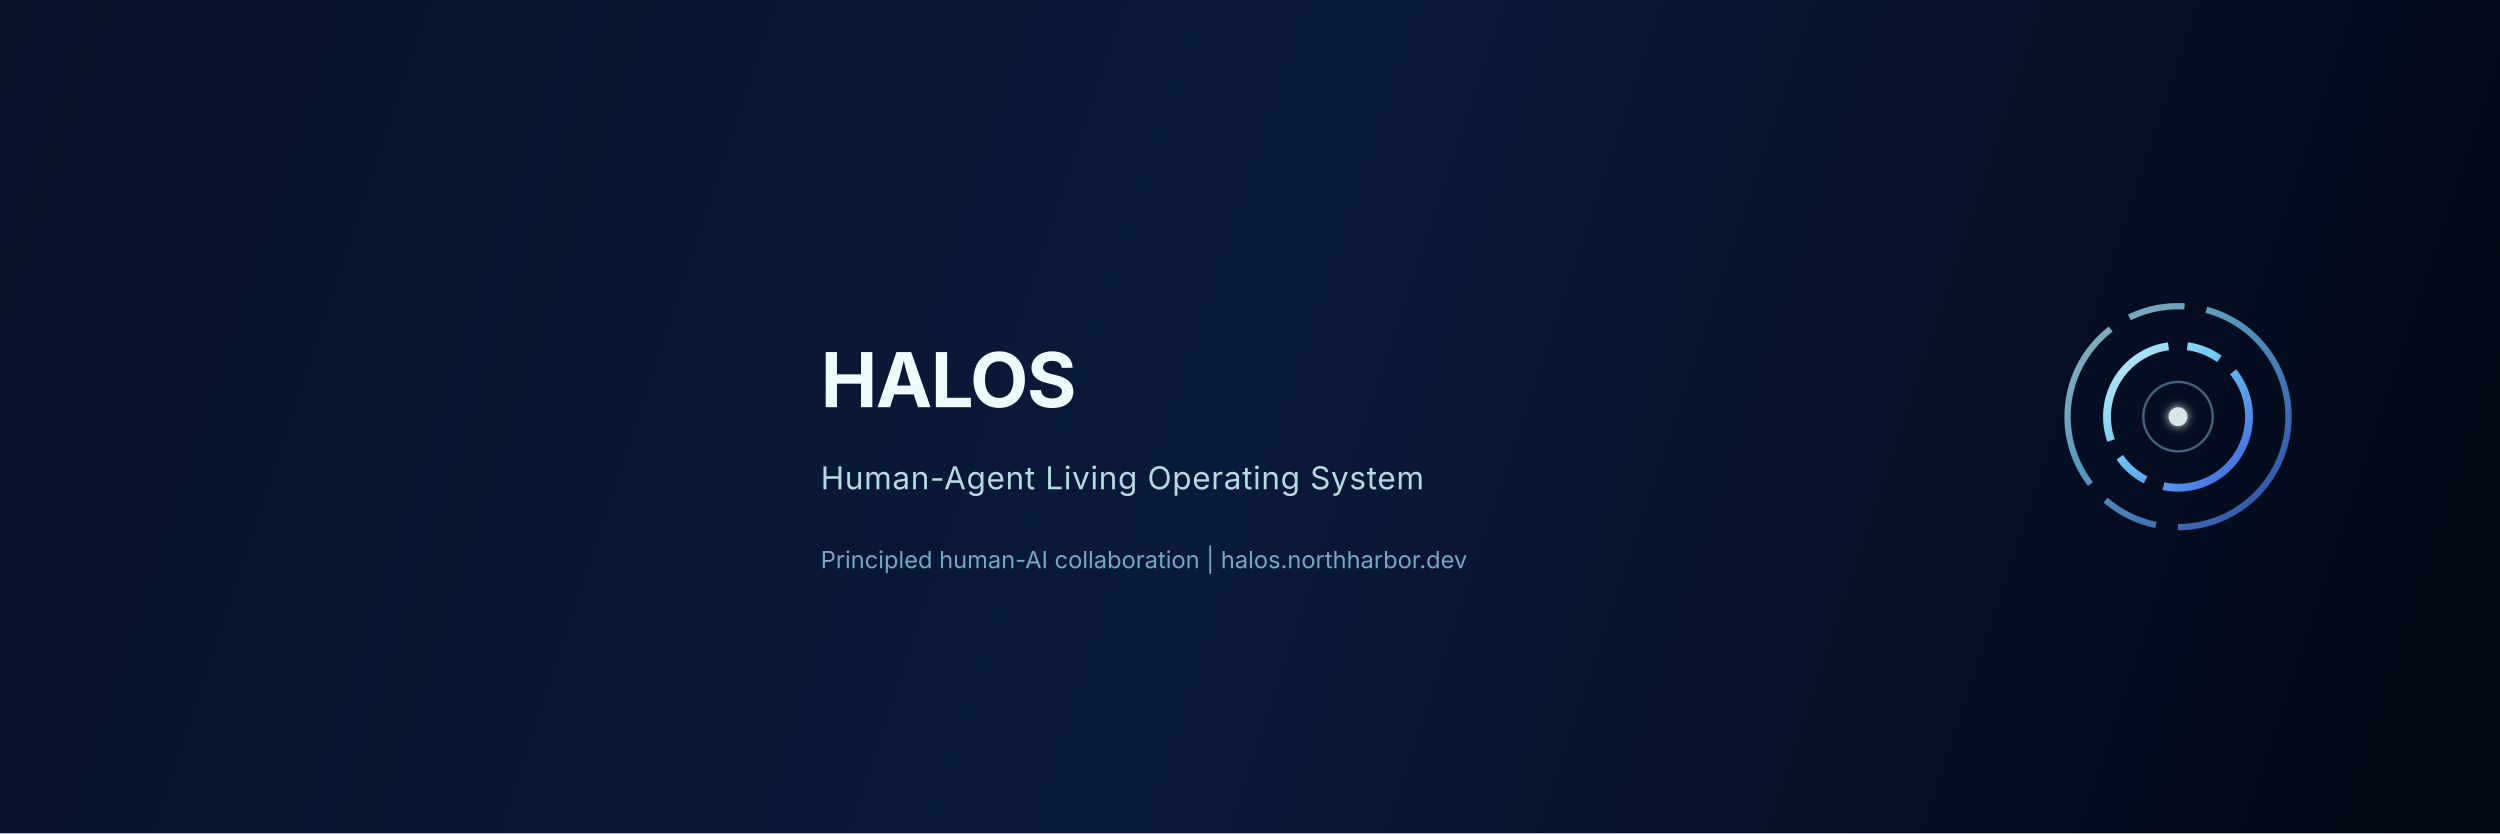
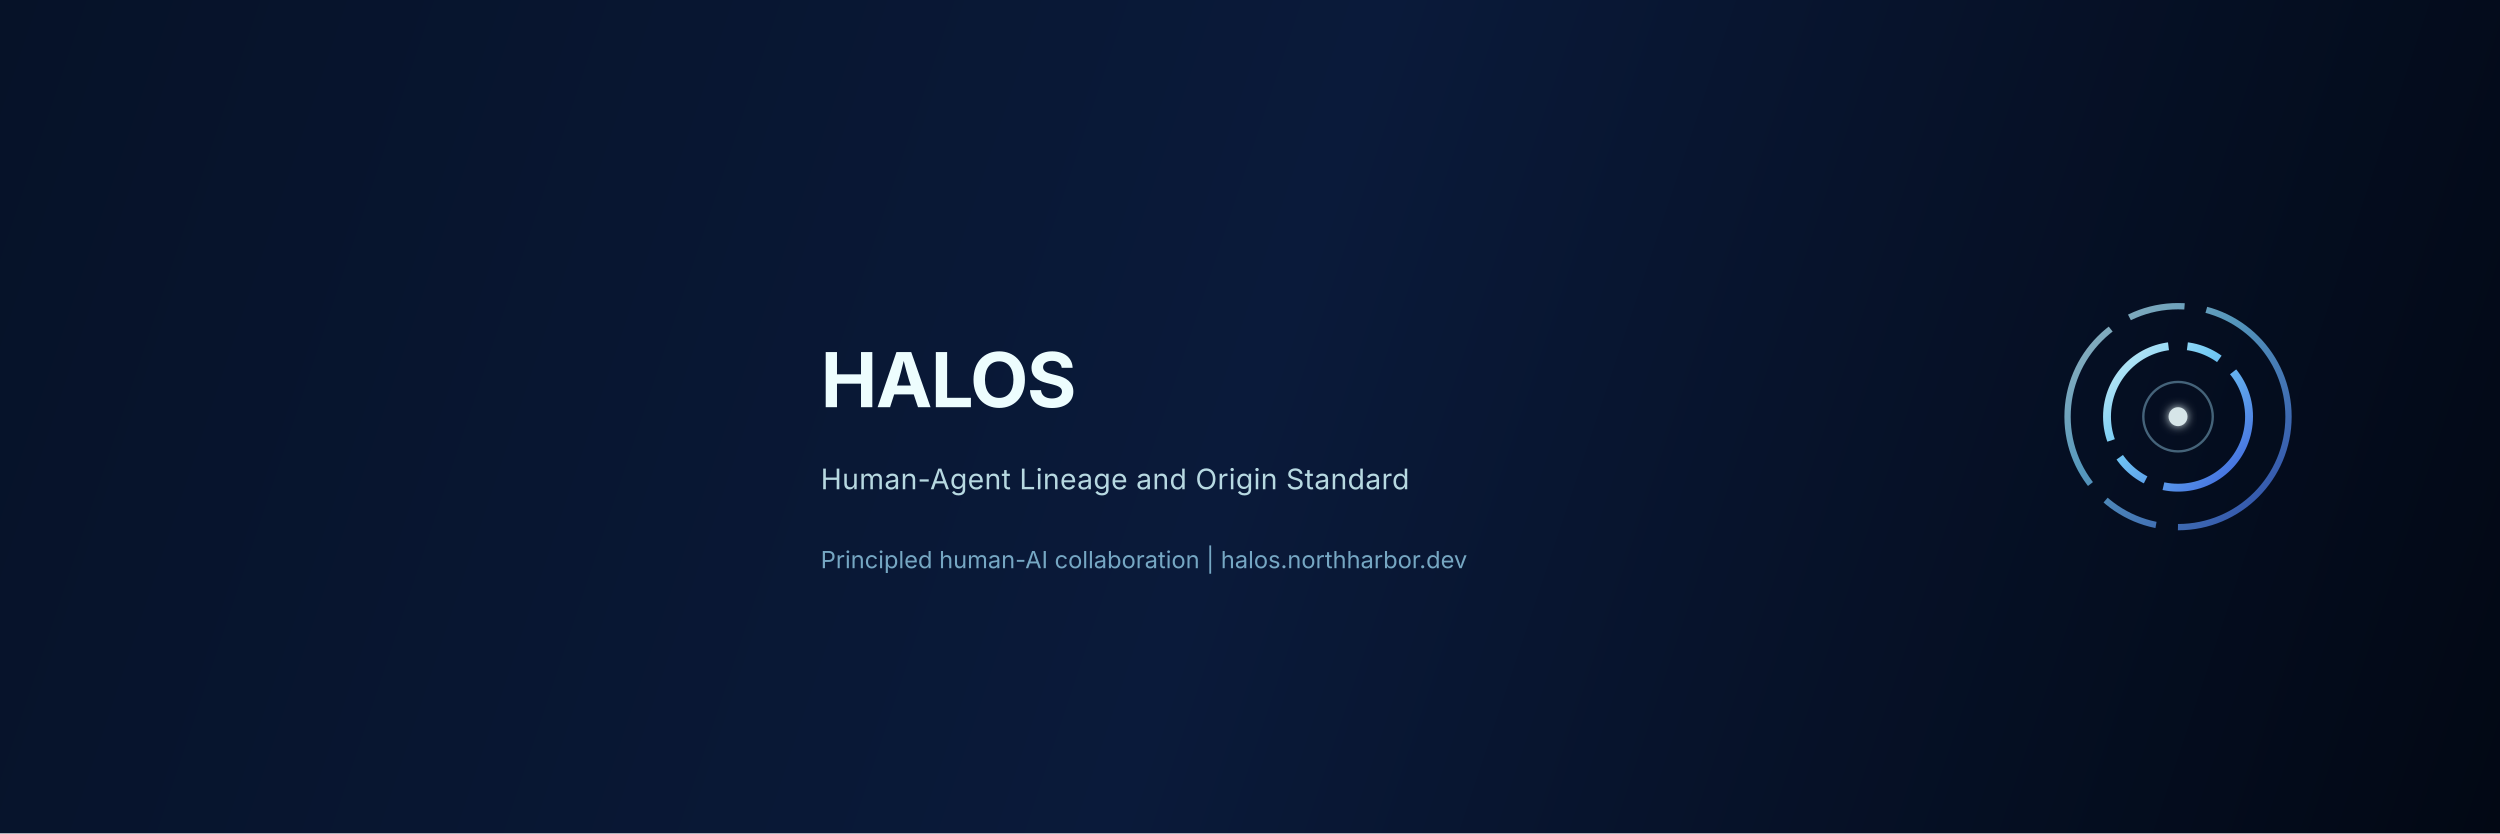
<svg xmlns="http://www.w3.org/2000/svg" width="1584" height="528" viewBox="0 0 1584 528" fill="none">
  <defs>
    <linearGradient id="banner-bg" x1="0" y1="0" x2="1584" y2="528" gradientUnits="userSpaceOnUse">
      <stop stop-color="#061228" />
      <stop offset="0.5" stop-color="#0a1a3a" />
      <stop offset="1" stop-color="#020814" />
    </linearGradient>
    <linearGradient id="banner-ring" x1="0" y1="0" x2="1" y2="1" gradientUnits="objectBoundingBox">
      <stop stop-color="#D6FAFF" />
      <stop offset="0.4" stop-color="#78D3FF" />
      <stop offset="1" stop-color="#3F63E6" />
    </linearGradient>
    <filter id="banner-glow" x="-50%" y="-50%" width="200%" height="200%">
      <feGaussianBlur stdDeviation="3" result="b" />
      <feMerge>
        <feMergeNode in="b" />
        <feMergeNode in="SourceGraphic" />
      </feMerge>
    </filter>
  </defs>
  <rect width="1584" height="528" fill="url(#banner-bg)" />
  <g transform="translate(520 220)">
    <text x="0" y="38" fill="#EDFDFE" font-family="system-ui, -apple-system, 'Segoe UI', sans-serif" font-size="48" font-weight="700" letter-spacing="-0.02em">HALOS</text>
-     <text x="0" y="90" fill="rgba(214, 250, 255, 0.85)" font-family="system-ui, -apple-system, 'Segoe UI', sans-serif" font-size="20" font-weight="400" letter-spacing="0.02em">Human-Agent Living Operating System</text>
+     <text x="0" y="90" fill="rgba(214, 250, 255, 0.85)" font-family="system-ui, -apple-system, 'Segoe UI', sans-serif" font-size="18" font-weight="400" letter-spacing="0.01em">Human-Agent Lineage and Origin Standard</text>
    <text x="0" y="140" fill="rgba(165, 229, 255, 0.7)" font-family="system-ui, -apple-system, 'Segoe UI', sans-serif" font-size="15" font-weight="400">Principled human-AI collaboration | halos.northharbor.dev</text>
  </g>
  <g transform="translate(1380 264)">
    <circle cx="0" cy="0" r="6" fill="#EDFDFE" filter="url(#banner-glow)" opacity="0.9" />
    <circle cx="0" cy="0" r="22" stroke="#A5E5FF" stroke-opacity="0.4" stroke-width="1.5" fill="none" />
    <circle cx="0" cy="0" r="45" stroke="url(#banner-ring)" stroke-width="5" stroke-dasharray="80 12 22 12" fill="none" opacity="0.95" />
    <circle cx="0" cy="0" r="70" stroke="url(#banner-ring)" stroke-opacity="0.7" stroke-width="4" stroke-dasharray="110 14 36 14" fill="none" />
  </g>
</svg>
